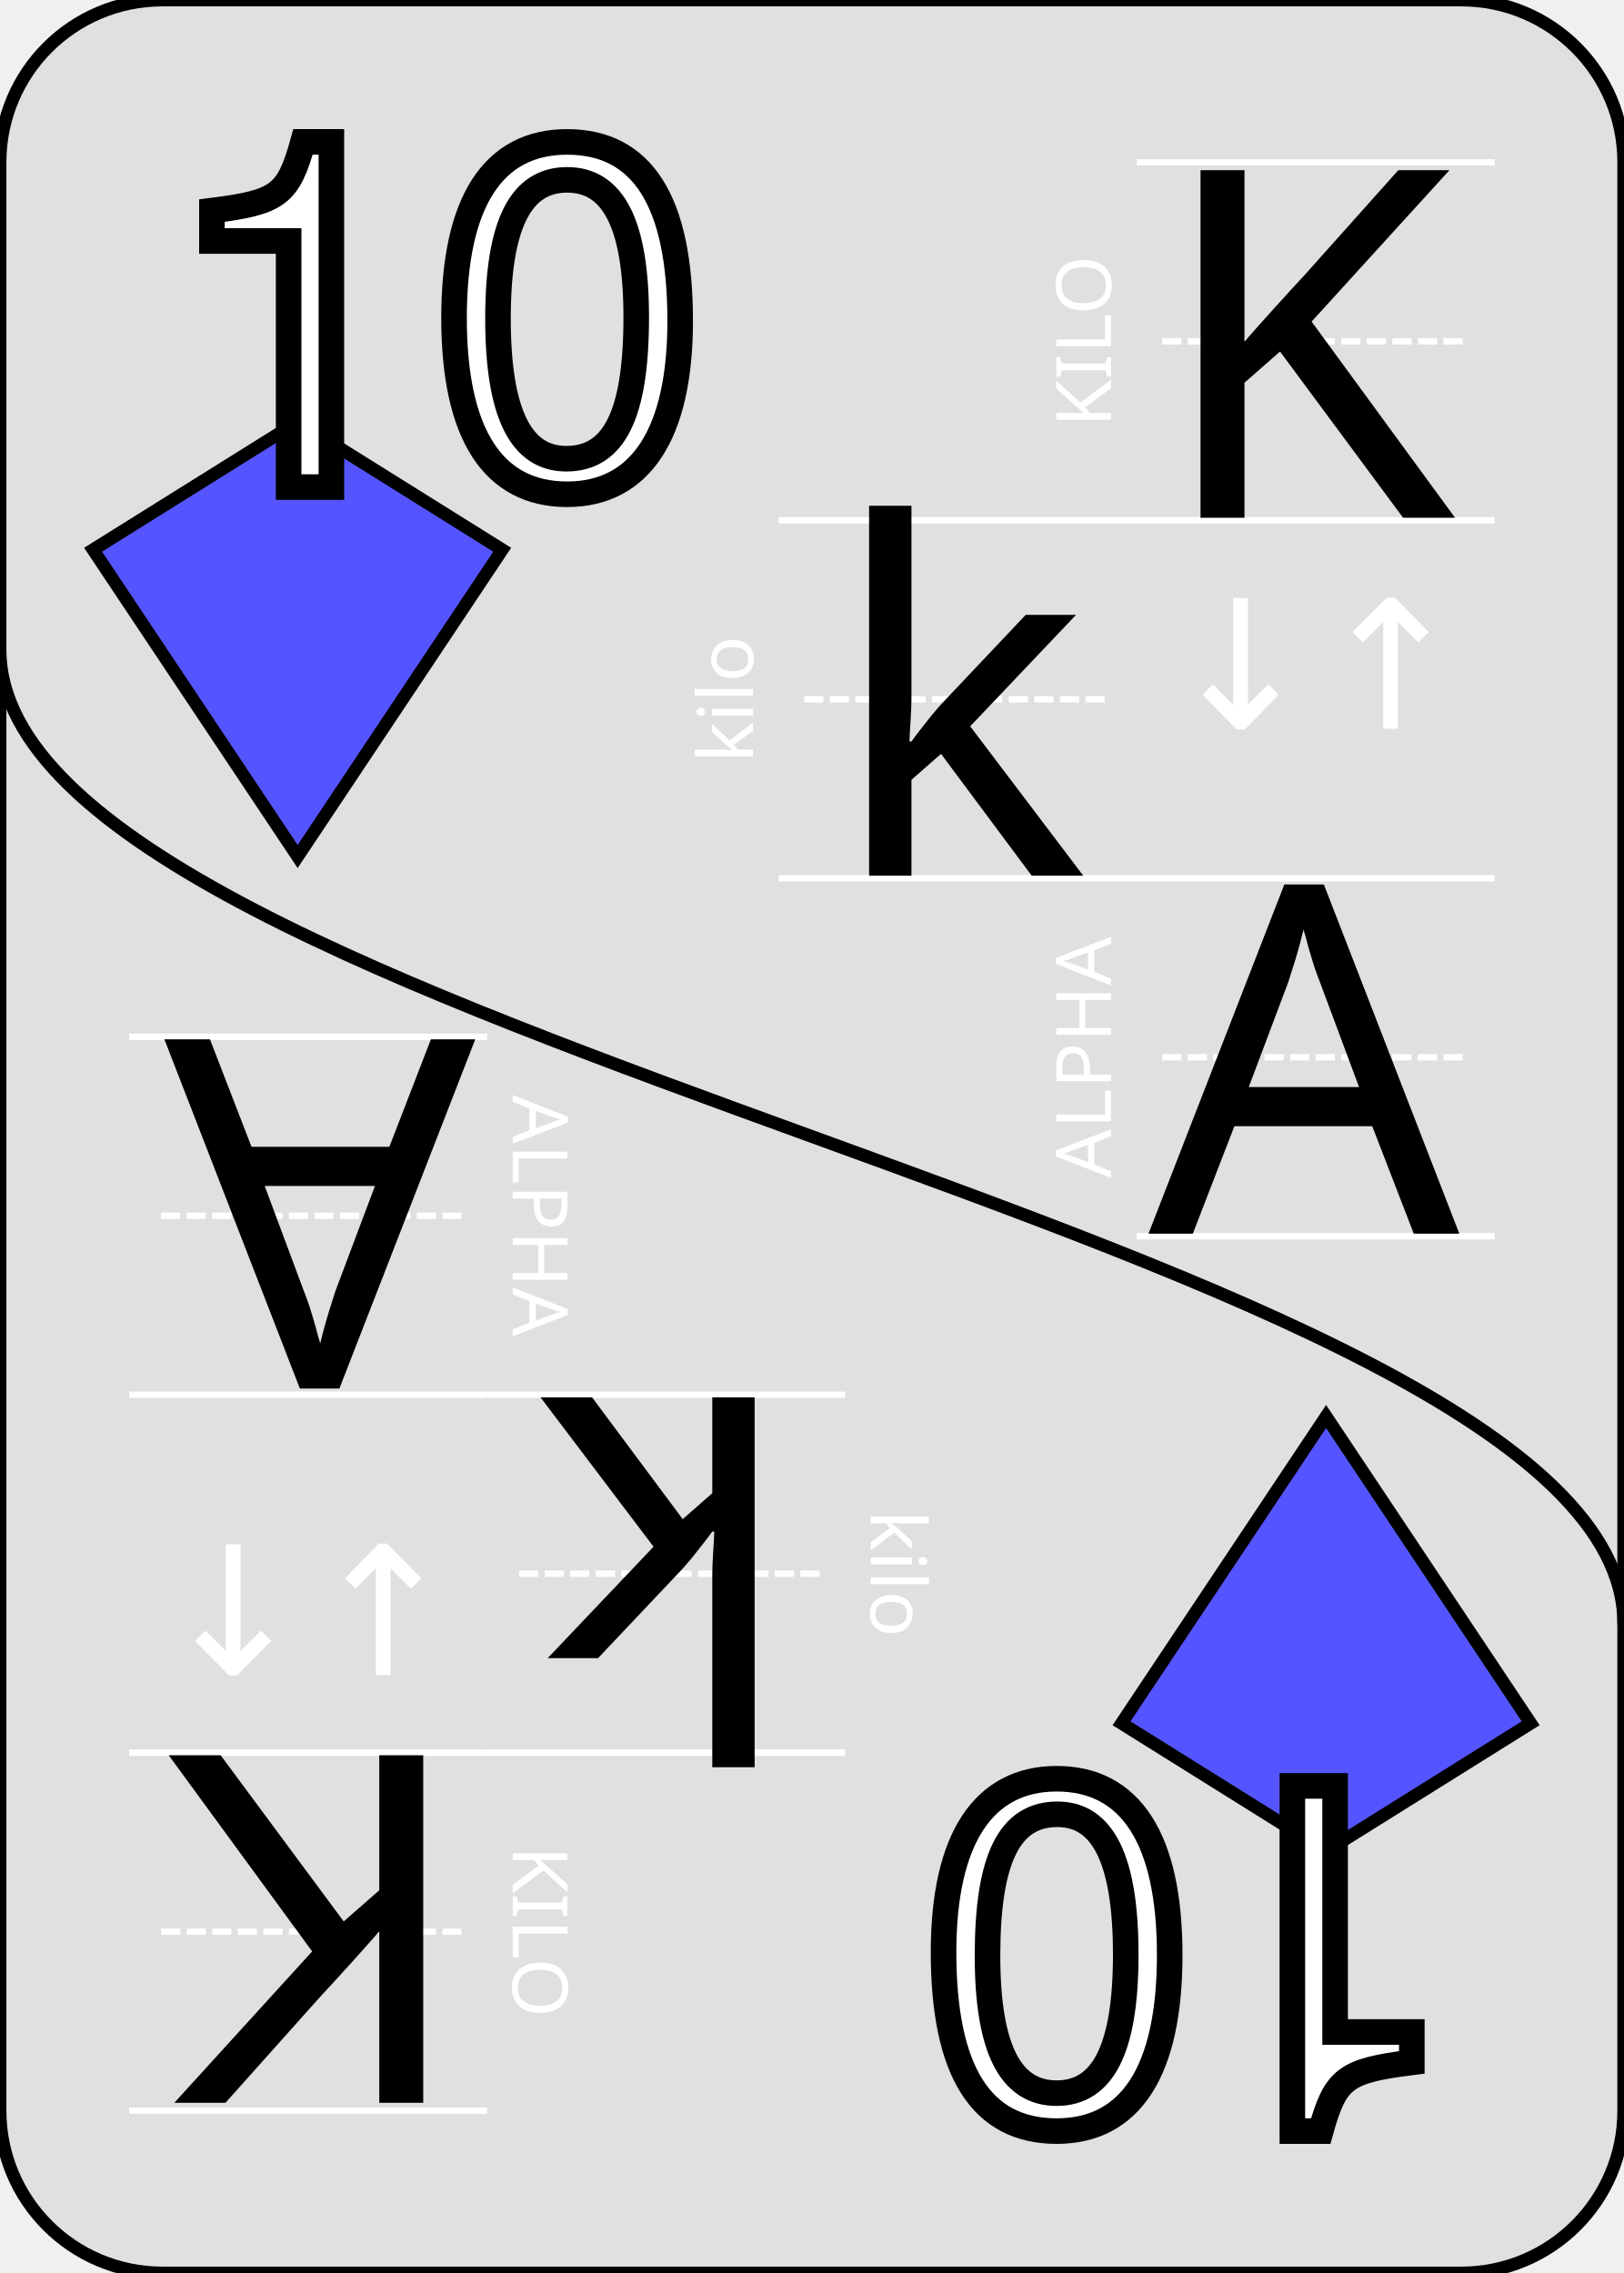
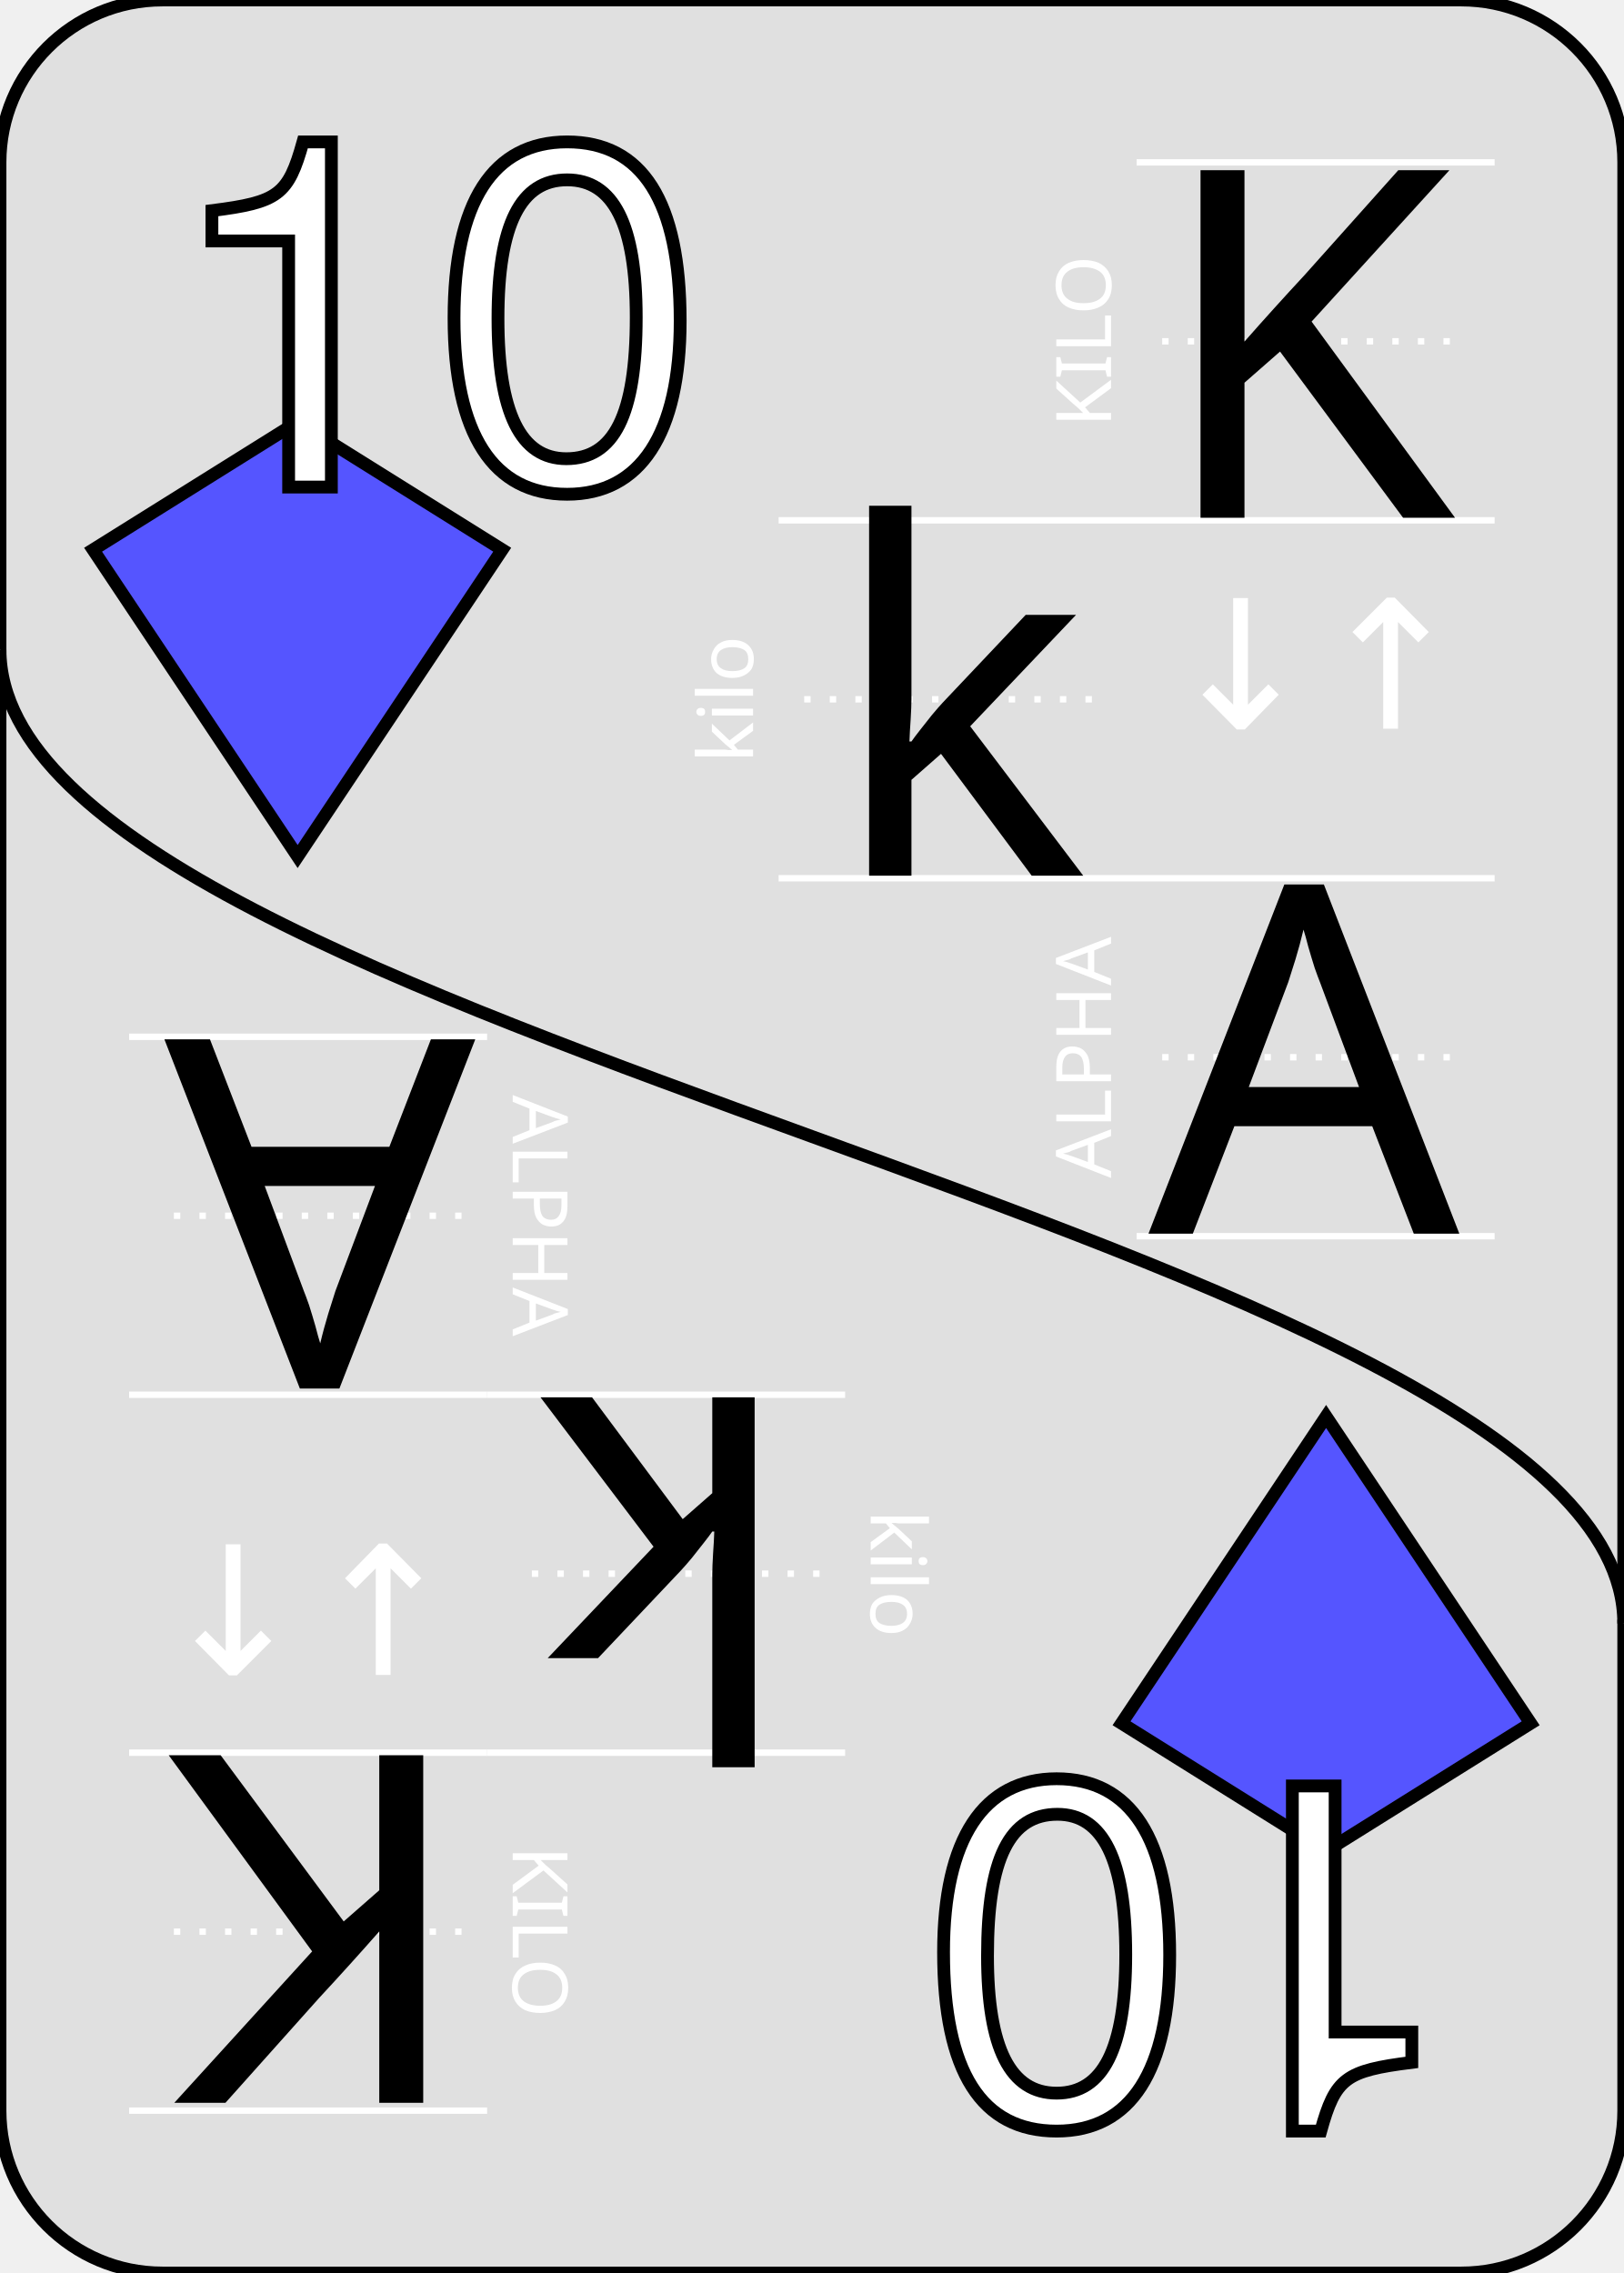
<svg xmlns="http://www.w3.org/2000/svg" xmlns:xlink="http://www.w3.org/1999/xlink" width="2.5in" height="3.5in" viewBox="0 0 63.5 88.9" version="1.1" id="svg1547">
-   <defs id="defs1544">
-     <g id="heart-full" transform="translate(-7,-14)">
-       <path style="fill:none;stroke:#000000;stroke-width:1.0;stroke-linecap:butt;stroke-linejoin:miter;stroke-opacity:1" d="M 7,14 C -5.5,3.5 2,-3 7,2 12,-3 19.5,3.5 7,14 Z" />
+   <style>
+    text { font-family:'Helvetica Neue'; font-size:19.05; line-height:1; fill:#000000;fill-opacity:1;stroke:none; }
+    g.emoji path, g.emoji ellipse, g.emoji circle  { fill:none;stroke:#000000;stroke-width:1.0;stroke-linecap:round;stroke-miterlimit:4;stroke-dasharray:none;stroke-opacity:1 }
+    text.number { fill:#ffffff;fill-opacity:1;stroke:#000000;stroke-width:0.5; }
+    g#formats-dark text { font-size:7px;fill:#ffffff; }
+    g#thumb-up text, g#thumb-down text { font-size:7px; }
+    path  { fill:none;stroke:#000000;stroke-width:1.0;stroke-linecap:butt;stroke-linejoin:miter;stroke-opacity:1; }
+    path.suit { fill:#808080;stroke:#000000;stroke-width:0.5; }
+    g#border path  { fill:#e0e0e0;fill-opacity:1;stroke:#000000;stroke-width:0.5;stroke-opacity:1;stroke-miterlimit:4;stroke-dasharray:none; }
+    g#lines path { fill:none;stroke:#ffffff;stroke-width:0.25;stroke-linecap:butt;stroke-linejoin:miter;stroke-miterlimit:4;stroke-dasharray:none;stroke-dashoffset:0;stroke-opacity:1 }
+    g#lines-dark path { fill:none;stroke:#000000;stroke-width:0.5;stroke-linecap:butt;stroke-linejoin:miter;stroke-miterlimit:4;stroke-dasharray:none;stroke-dashoffset:0;stroke-opacity:1; }
+    g#lines path.lines-center { stroke-dasharray:0.25, 0.75;}
+   </style>
+   <defs>
+     <g id="heart-full" class="emoji" transform="translate(-7,-14)">
+       <path d="M 7,14 C -5.5,3.5 2,-3 7,2 12,-3 19.5,3.5 7,14 Z" />
    </g>
-     <g id="heart-broken" transform="translate(-7,-14)">
-       <path style="fill:none;stroke:#000000;stroke-width:1;stroke-linecap:butt;stroke-linejoin:miter;stroke-opacity:1" d="M 3.119,0.918 C -0.516,1.134 -2.304,6.546 6.573,13.572 L 10.056,6.195 5.805,7.761 6.763,2.319 C 5.546,1.284 4.244,0.851 3.119,0.918 Z" />
-       <path style="fill:none;stroke:#000000;stroke-width:1;stroke-linecap:butt;stroke-linejoin:miter;stroke-opacity:1" d="M 11.598,-0.031 C 10.627,-0.087 9.524,0.229 8.459,0.983 L 6.937,5.754 12.36,4.47 6.655,12.992 c 0.148,0.146 0.298,0.292 0.453,0.44 C 17.163,6.008 15.371,0.19 11.598,-0.031 Z" />
+     <g id="heart-broken" class="emoji" transform="translate(-7,-14)">
+       <path d="M 3.119,0.918 C -0.516,1.134 -2.304,6.546 6.573,13.572            L 10.056,6.195 5.805,7.761 6.763,2.319            C 5.546,1.284 4.244,0.851 3.119,0.918 Z" />
+       <path d="M 11.598,-0.031 C 10.627,-0.087 9.524,0.229 8.459,0.983            L 6.937,5.754 12.36,4.47 6.655,12.992            c 0.148,0.146 0.298,0.292 0.453,0.44            C 17.163,6.008 15.371,0.19 11.598,-0.031 Z" />
    </g>
-     <g id="thumb">
-       <path style="fill:none;stroke:#000000;stroke-width:1;stroke-linecap:butt;stroke-linejoin:miter;stroke-opacity:1;stroke-miterlimit:4;stroke-dasharray:none" d="m 0.25,6 h 4 C 3.761,3.426 2.261,0.331 6.095,0.464 9.005,0.565 8.214,3.28 7.75,6 c 3,0 7,1 4,3 1,1 1,1 0,2 2,1 2,3 -11.5,2 z" id="thumb-hand" />
-       <path style="fill:none;stroke:#000000;stroke-width:0.5;stroke-linecap:butt;stroke-linejoin:miter;stroke-opacity:1;stroke-miterlimit:4;stroke-dasharray:none" d="m 4.722,1.807 c 0,0 0.175,2.379 1.03,2.351 0.834,-0.027 0.855,-2.351 0.855,-2.351 z" id="thumb-nail" />
+     <g id="thumb" class="emoji">
+       <path d="m 0.25,6 h 4 C 3.761,3.426 2.261,0.331 6.095,0.464           9.005,0.565 8.214,3.28 7.75,6 c 3,0 7,1 4,3 1,1 1,1 0,2 2,1 2,3 -11.5,2 z" id="thumb-hand" />
+       <path style="stroke-width:0.5" d="m 4.722,1.807 c 0,0 0.175,2.379 1.03,2.351           0.834,-0.027 0.855,-2.351 0.855,-2.351 z" id="thumb-nail" />
    </g>
-     <g id="thumb-up" transform="translate(-7,-14)">
-       <use x="0" y="0" xlink:href="#thumb" />
-       <text xml:space="preserve" text-anchor="middle" style="font-size:7px;line-height:1;font-family:sans-serif;fill:#000000;fill-opacity:1;stroke:#ffffff;stroke-width:0;stroke-miterlimit:4;stroke-dasharray:none;stroke-opacity:1" x="6" y="12">+1</text>
+     <g id="thumb-up" class="emoji" transform="translate(-7,-14)">
+       <use xlink:href="#thumb" />
+       <text text-anchor="middle" x="6" y="12">+1</text>
    </g>
-     <g id="thumb-down" transform="translate(-7,-14)">
-       <use x="0" y="0" transform="matrix(1,0,0,-1,0,14)" xlink:href="#thumb" />
-       <text xml:space="preserve" text-anchor="middle" style="font-size:7px;line-height:1;font-family:sans-serif;fill:#000000;fill-opacity:1;stroke:#ffffff;stroke-width:0;stroke-miterlimit:4;stroke-dasharray:none;stroke-opacity:1" x="7" y="7">-1</text>
+     <g id="thumb-down" class="emoji" transform="translate(-7,-14)">
+       <use transform="matrix(1,0,0,-1,0,14)" xlink:href="#thumb" />
+       <text text-anchor="middle" x="7" y="7">-1</text>
    </g>
-     <g id="sad" transform="translate(-7,-14)">
-       <ellipse style="fill:none;stroke:#000000;stroke-width:1.0;stroke-linecap:round;stroke-miterlimit:4;stroke-dasharray:none;stroke-dashoffset:3.467;stroke-opacity:1" id="sad-right-eye" cx="9.5" cy="4" rx="0.25" ry="0.75" />
-       <ellipse style="fill:none;stroke:#000000;stroke-width:1.0;stroke-linecap:round;stroke-miterlimit:4;stroke-dasharray:none;stroke-dashoffset:3.467;stroke-opacity:1" id="sad-left-eye" cx="4.5" cy="4" rx="0.25" ry="0.75" />
-       <circle style="fill:none;stroke:#000000;stroke-width:1.0;stroke-linecap:round;stroke-miterlimit:4;stroke-dasharray:none;stroke-dashoffset:3.467;stroke-opacity:1" id="sad-face" cx="7" cy="7" r="7" />
-       <path style="fill:none;stroke:#000000;stroke-width:1.0;stroke-linecap:round;stroke-linejoin:miter;stroke-miterlimit:4;stroke-dasharray:none;stroke-opacity:1" d="m 3,10 c 1.5,-3 6,-3 8,0" id="sad-frown" />
+     <g id="sad" class="emoji" transform="translate(-7,-14)">
+       <ellipse id="sad-right-eye" cx="9.5" cy="4" rx="0.25" ry="0.75" />
+       <ellipse id="sad-left-eye" cx="4.5" cy="4" rx="0.25" ry="0.75" />
+       <circle id="sad-face" cx="7" cy="7" r="7" />
+       <path d="m 3,10 c 1.5,-3 6,-3 8,0" id="sad-frown" />
    </g>
-     <g id="happy" transform="translate(-7,-14)">
-       <ellipse style="fill:none;stroke:#000000;stroke-width:1.0;stroke-linecap:round;stroke-miterlimit:4;stroke-dasharray:none;stroke-dashoffset:3.467;stroke-opacity:1" id="happy-right-eye" cx="9.5" cy="4" rx="0.25" ry="0.75" />
-       <ellipse style="fill:none;stroke:#000000;stroke-width:1.0;stroke-linecap:round;stroke-miterlimit:4;stroke-dasharray:none;stroke-dashoffset:3.467;stroke-opacity:1" id="happy-left-eye" cx="4.5" cy="4" rx="0.25" ry="0.75" />
-       <circle style="fill:none;stroke:#000000;stroke-width:1.0;stroke-linecap:round;stroke-miterlimit:4;stroke-dasharray:none;stroke-dashoffset:3.467;stroke-opacity:1" id="happy-face" cx="7" cy="7" r="7" />
-       <path style="fill:none;stroke:#000000;stroke-width:1.0;stroke-linecap:round;stroke-linejoin:miter;stroke-miterlimit:4;stroke-dasharray:none;stroke-opacity:1" d="m 3,8 c 1.5,4 6,4 8,0" id="happy-smile" />
+     <g id="happy" class="emoji" transform="translate(-7,-14)">
+       <ellipse id="happy-right-eye" cx="9.5" cy="4" rx="0.25" ry="0.75" />
+       <ellipse id="happy-left-eye" cx="4.5" cy="4" rx="0.25" ry="0.75" />
+       <circle id="happy-face" cx="7" cy="7" r="7" />
+       <path d="m 3,8 c 1.5,4 6,4 8,0" id="happy-smile" />
    </g>
-     <path id="suit-heart" transform="translate(-2.5,-14)" style="fill:#ff5555;stroke:#000000;stroke-width:0.5;stroke-linecap:butt;stroke-linejoin:miter;stroke-opacity:1" d="M 7,14 C -5.5,3.5 2,-3 7,2 12,-3 19.5,3.5 7,14 Z" />
-     <path id="suit-club" transform="translate(1,0) scale(0.80)" d="m 7.5,-8 c 0,0 2.375,-1.9 2.375,-4.534               0,-1.542 -1.369,-4.102 -4.534,-4.102 -3.165,0 -4.534,2.561               -4.534,4.102 0,2.634 2.375,4.534 2.375,4.534               -2.638,-2.055 -7.341,-0.652 -7.341,3.455 0,2.056 1.68,4.318               4.318,4.318 3.165,0 4.534,-3.455 4.534,-3.455 0,0 0.402,3.938               -1.943,6.046 h 5.182 c -2.345,-2.107 -1.943,-6.046 -1.943,-6.046 0,0               1.369,3.455 4.534,3.455 2.639,0 4.318,-2.263 4.318,-4.318 0,-4.107               -4.703,-5.51 -7.341,-3.455 z" style="fill:#55ff55;fill-opacity:1;stroke:#000000;stroke-width:0.5;stroke-linecap:butt;stroke-linejoin:miter;stroke-miterlimit:4;stroke-dasharray:none;stroke-opacity:1" />
-     <path style="fill:#5555ff;fill-opacity:1;stroke:#000000;stroke-width:0.5px;stroke-linecap:butt;stroke-linejoin:miter;stroke-opacity:1" d="m 5.29,1.75 -8,-12 8,-5 8,5 z" id="suit-diamond" />
-     <path transform="matrix(0.2,0,0,0.2,-2.5,-15)" style="fill:#555555;fill-opacity:1;stroke:#000000;stroke-width:2.5px;stroke-linecap:butt;stroke-linejoin:miter;stroke-opacity:1" d="M 13.112,27.126 C -17.91,53.625 12.262,72.925 36.79,60.273 36.665,66.67 30.803,72.893 27.039,78.719 H 53.521 C 49.644,73.056 42.911,66.689 42.933,60.273 67.975,72.301 94.607,51.326 66.821,27.126 52.332,13.835 43.275,3.494 39.861,-0.021 36.748,3.406 28.454,13.485 13.112,27.126 Z" id="suit-spade" />
+     <path id="suit-heart" class="suit" style="fill:#ff5555" transform="translate(-2.5,-14)" d="M 7,14 C -5.5,3.5 2,-3 7,2 12,-3 19.5,3.5 7,14 Z" />
+     <path id="suit-club" class="suit" style="fill:#55ff55" transform="translate(1,0) scale(0.80)" d="m 7.5,-8 c 0,0 2.375,-1.9 2.375,-4.534               0,-1.542 -1.369,-4.102 -4.534,-4.102 -3.165,0 -4.534,2.561               -4.534,4.102 0,2.634 2.375,4.534 2.375,4.534               -2.638,-2.055 -7.341,-0.652 -7.341,3.455 0,2.056 1.68,4.318               4.318,4.318 3.165,0 4.534,-3.455 4.534,-3.455 0,0 0.402,3.938               -1.943,6.046 h 5.182 c -2.345,-2.107 -1.943,-6.046 -1.943,-6.046 0,0               1.369,3.455 4.534,3.455 2.639,0 4.318,-2.263 4.318,-4.318 0,-4.107               -4.703,-5.51 -7.341,-3.455 z" />
+     <path id="suit-diamond" class="suit" style="fill:#5555ff" d="m 5.29,1.75 -8,-12 8,-5 8,5 z" />
+     <path id="suit-spade" class="suit" style="fill:#555555; stroke-width: 2.5;" transform="matrix(0.2,0,0,0.2,-2.5,-15)" d="M 13.112,27.126 C -17.91,53.625 12.262,72.925 36.79,60.273 36.665,66.67 30.803,72.893 27.039,78.719 H 53.521 C 49.644,73.056 42.911,66.689 42.933,60.273 67.975,72.301 94.607,51.326 66.821,27.126 52.332,13.835 43.275,3.494 39.861,-0.021 36.748,3.406 28.454,13.485 13.112,27.126 Z" />
    <g id="lines">
-       <path style="fill:none;stroke:#ffffff;stroke-width:0.25;stroke-linecap:butt;stroke-linejoin:miter;stroke-miterlimit:4;stroke-dasharray:none;stroke-dashoffset:0;stroke-opacity:1" d="m 0,0 14,0" id="path957-3" />
-       <path style="fill:none;stroke:#ffffff;stroke-width:0.25;stroke-linecap:butt;stroke-linejoin:miter;stroke-miterlimit:4;stroke-dasharray:0.75, 0.25;stroke-dashoffset:0;stroke-opacity:1" d="m 1,7 12,0" id="path957-2-2-2" />
-       <path style="fill:none;stroke:#ffffff;stroke-width:0.25;stroke-linecap:butt;stroke-linejoin:miter;stroke-miterlimit:4;stroke-dasharray:none;stroke-dashoffset:0;stroke-opacity:1" d="m 0,14 14,0" id="path957-2-99" />
+       <path d="m 0,0 14,0" />
+       <path class="lines-center" d="m 1,7 12,0" />
+       <path d="m 0,14 14,0" />
    </g>
    <g id="lines-dark">
-       <path style="fill:none;stroke:#000000;stroke-width:0.5;stroke-linecap:butt;stroke-linejoin:miter;stroke-miterlimit:4;stroke-dasharray:none;stroke-dashoffset:0;stroke-opacity:1" d="m 0,0 14,0" id="path957-3" />
-       <path style="fill:none;stroke:#000000;stroke-width:0.5;stroke-linecap:butt;stroke-linejoin:miter;stroke-miterlimit:4;stroke-dasharray:none;stroke-dashoffset:0;stroke-opacity:1" d="m 0,14 14,0" id="path957-2-99" />
+       <path d="m 0,0 14,0" id="path957-3" />
+       <path d="m 0,14 14,0" />
    </g>
    <g id="translate-text">
      <text xml:space="preserve" style="font-size:19.05px;line-height:1;font-family:sans-serif;fill:#000000;fill-opacity:1;stroke:#ffffff;stroke-width:0;stroke-miterlimit:4;stroke-dasharray:none;stroke-opacity:1" x="37.45" y="34.25" text-anchor="middle" id="translate">k</text>
      <text xml:space="preserve" style="font-size:19.05px;line-height:1;font-family:sans-serif;fill:#000000;fill-opacity:1;stroke:#ffffff;stroke-width:0;stroke-miterlimit:4;stroke-dasharray:none;stroke-opacity:1" x="51" y="20.25" text-anchor="middle" id="translate-up">K</text>
      <text xml:space="preserve" style="font-size:19.05px;line-height:1;font-family:sans-serif;fill:#000000;fill-opacity:1;stroke:#ffffff;stroke-width:0;stroke-miterlimit:4;stroke-dasharray:none;stroke-opacity:1" x="51" y="48.25" text-anchor="middle" id="translate-down">A</text>
    </g>
    <g id="translate-pics">
      <use x="37.45" y="34.25" xlink:href="#k" id="pic" />
      <use x="51" y="20.25" xlink:href="#K" id="pic-up" />
      <use x="51" y="48.25" xlink:href="#A" id="pic-down" />
    </g>
    <g id="formats">
      <g id="formats-up" transform="translate(44.45,6.35)">
        <use xlink:href="#lines" id="lines-up" />
        <text transform="rotate(-90) translate(-7,-1)" xml:space="preserve" text-anchor="middle" style="font-size:3px;line-height:1;font-family:sans-serif;fill:#ffffff;fill-opacity:1;stroke:#ffffff;stroke-width:0;stroke-miterlimit:4;stroke-dasharray:none;stroke-opacity:1">KILO</text>
      </g>
      <g id="formats-plain" transform="translate(30.45,20.35)">
        <use xlink:href="#lines" id="lines-plain" />
        <text transform="rotate(-90) translate(-7,-1)" xml:space="preserve" text-anchor="middle" style="font-size:3px;line-height:1;font-family:sans-serif;fill:#ffffff;fill-opacity:1;stroke:#ffffff;stroke-width:0;stroke-miterlimit:4;stroke-dasharray:none;stroke-opacity:1">kilo</text>
      </g>
      <g id="formats-down" transform="translate(44.45,34.35)">
        <use xlink:href="#lines" id="lines-down" />
        <text transform="rotate(-90) translate(-7,-1)" xml:space="preserve" text-anchor="middle" style="font-size:3px;line-height:1;font-family:sans-serif;fill:#ffffff;fill-opacity:1;stroke:#ffffff;stroke-width:0;stroke-miterlimit:4;stroke-dasharray:none;stroke-opacity:1">ALPHA</text>
      </g>
      <text xml:space="preserve" text-anchor="middle" style="font-size:7px;line-height:1;font-family:sans-serif;fill:#ffffff;fill-opacity:1;stroke:#ffffff;stroke-width:0;stroke-miterlimit:4;stroke-dasharray:none;stroke-opacity:1" x="51.45" y="28.50">↓↑</text>
    </g>
    <g id="formats-dark">
      <g id="formats-dark-up" transform="translate(44.45,6.35)">
        <use xlink:href="#lines-dark" id="lines-dark-up" />
-         <text transform="translate(16,9)" xml:space="preserve" text-anchor="end" style="font-size:7px;line-height:1;font-family:sans-serif;fill:#ffffff;fill-opacity:1;stroke:#ffffff;stroke-width:0;stroke-miterlimit:4;stroke-dasharray:none;stroke-opacity:1">KILO</text>
+         <text transform="translate(16,9)" xml:space="preserve" text-anchor="end">KILO</text>
      </g>
      <g id="formats-dark-plain" transform="translate(30.45,20.35)">
        <use xlink:href="#lines-dark" id="lines-dark-plain" />
-         <text transform="translate(16,9)" xml:space="preserve" text-anchor="end" style="font-size:7px;line-height:1;font-family:sans-serif;fill:#ffffff;fill-opacity:1;stroke:#ffffff;stroke-width:0;stroke-miterlimit:4;stroke-dasharray:none;stroke-opacity:1">kilo</text>
+         <text transform="translate(16,9)" xml:space="preserve" text-anchor="end">kilo</text>
      </g>
      <g id="formats-dark-down" transform="translate(44.45,34.35)">
        <use xlink:href="#lines-dark" id="lines-dark-down" />
-         <text transform="translate(16,9)" xml:space="preserve" text-anchor="end" style="font-size:7px;line-height:1;font-family:sans-serif;fill:#ffffff;fill-opacity:1;stroke:#ffffff;stroke-width:0;stroke-miterlimit:4;stroke-dasharray:none;stroke-opacity:1">ALPHA</text>
+         <text transform="translate(16,9)" xml:space="preserve" text-anchor="end">ALPHA</text>
      </g>
-       <text xml:space="preserve" text-anchor="middle" style="font-size:25.4px;line-height:1;font-family:sans-serif;fill:#000000;fill-opacity:1;stroke:#ffffff;stroke-width:0;stroke-miterlimit:4;stroke-dasharray:none;stroke-opacity:1" x="51.45" y="36">↓↑</text>
+       <text xml:space="preserve" text-anchor="middle" style="fill:#000000;font-size:150%" x="51.45" y="36">↓↑</text>
    </g>
  </defs>
  <g id="layer1">
-     <path id="border" d="m 6.35,0 h 50.8 a 6.35,6.35 45 0 1 6.35,6.35 v 76.2 a 6.35,6.35 135 0 1 -6.35,6.35 H 6.35 A 6.35,6.35 45 0 1 0,82.55 V 6.35 A 6.35,6.35 135 0 1 6.35,0 Z" style="fill:#e0e0e0;fill-opacity:1;stroke:#000000;stroke-width:0.5;stroke-opacity:1;stroke-miterlimit:4;stroke-dasharray:none" />
-     <path style="fill:none;stroke:#000000;stroke-width:0.5;stroke-linecap:round;stroke-linejoin:miter;stroke-miterlimit:4;stroke-dasharray:none;stroke-opacity:1" d="M 0,25.4 C 0,40.4 63.5,48.5 63.5,63.5" id="separator" />
+     <g id="border">
+       <path id="border-card" d="m 6.35,0 h 50.8 a 6.35,6.35 45 0 1 6.35,6.35 v 76.2 a 6.35,6.35 135 0 1 -6.35,6.35 H 6.35 A 6.35,6.35 45 0 1 0,82.55 V 6.35 A 6.35,6.35 135 0 1 6.35,0 Z" />
+       <path id="border-separator" d="M 0,25.4 C 0,40.4 63.5,48.5 63.5,63.5" />
+     </g>
    <g id="upward">
      <use xlink:href="#formats" />
      <g id="suite-number" transform="translate(6.35,19.05)">
        <use x="0" y="12.7" xlink:href="#suit-diamond" id="suit" />
-         <text xml:space="preserve" style="font-style:normal;font-variant:normal;font-weight:normal;font-stretch:normal;font-size:19.05;line-height:1.25;font-family:'Helvetica Neue';-inkscape-font-specification:'Helvetica Neue';fill:#ffffff;fill-opacity:1;stroke:#000000;stroke-width:1;stroke-miterlimit:4;stroke-dasharray:none;stroke-opacity:1" id="number">10</text>
+         <text class="number">10</text>
      </g>
      <use xlink:href="#translate-text" />
    </g>
    <use xlink:href="#upward" transform="rotate(180,31.75,44.45)" />
  </g>
</svg>
